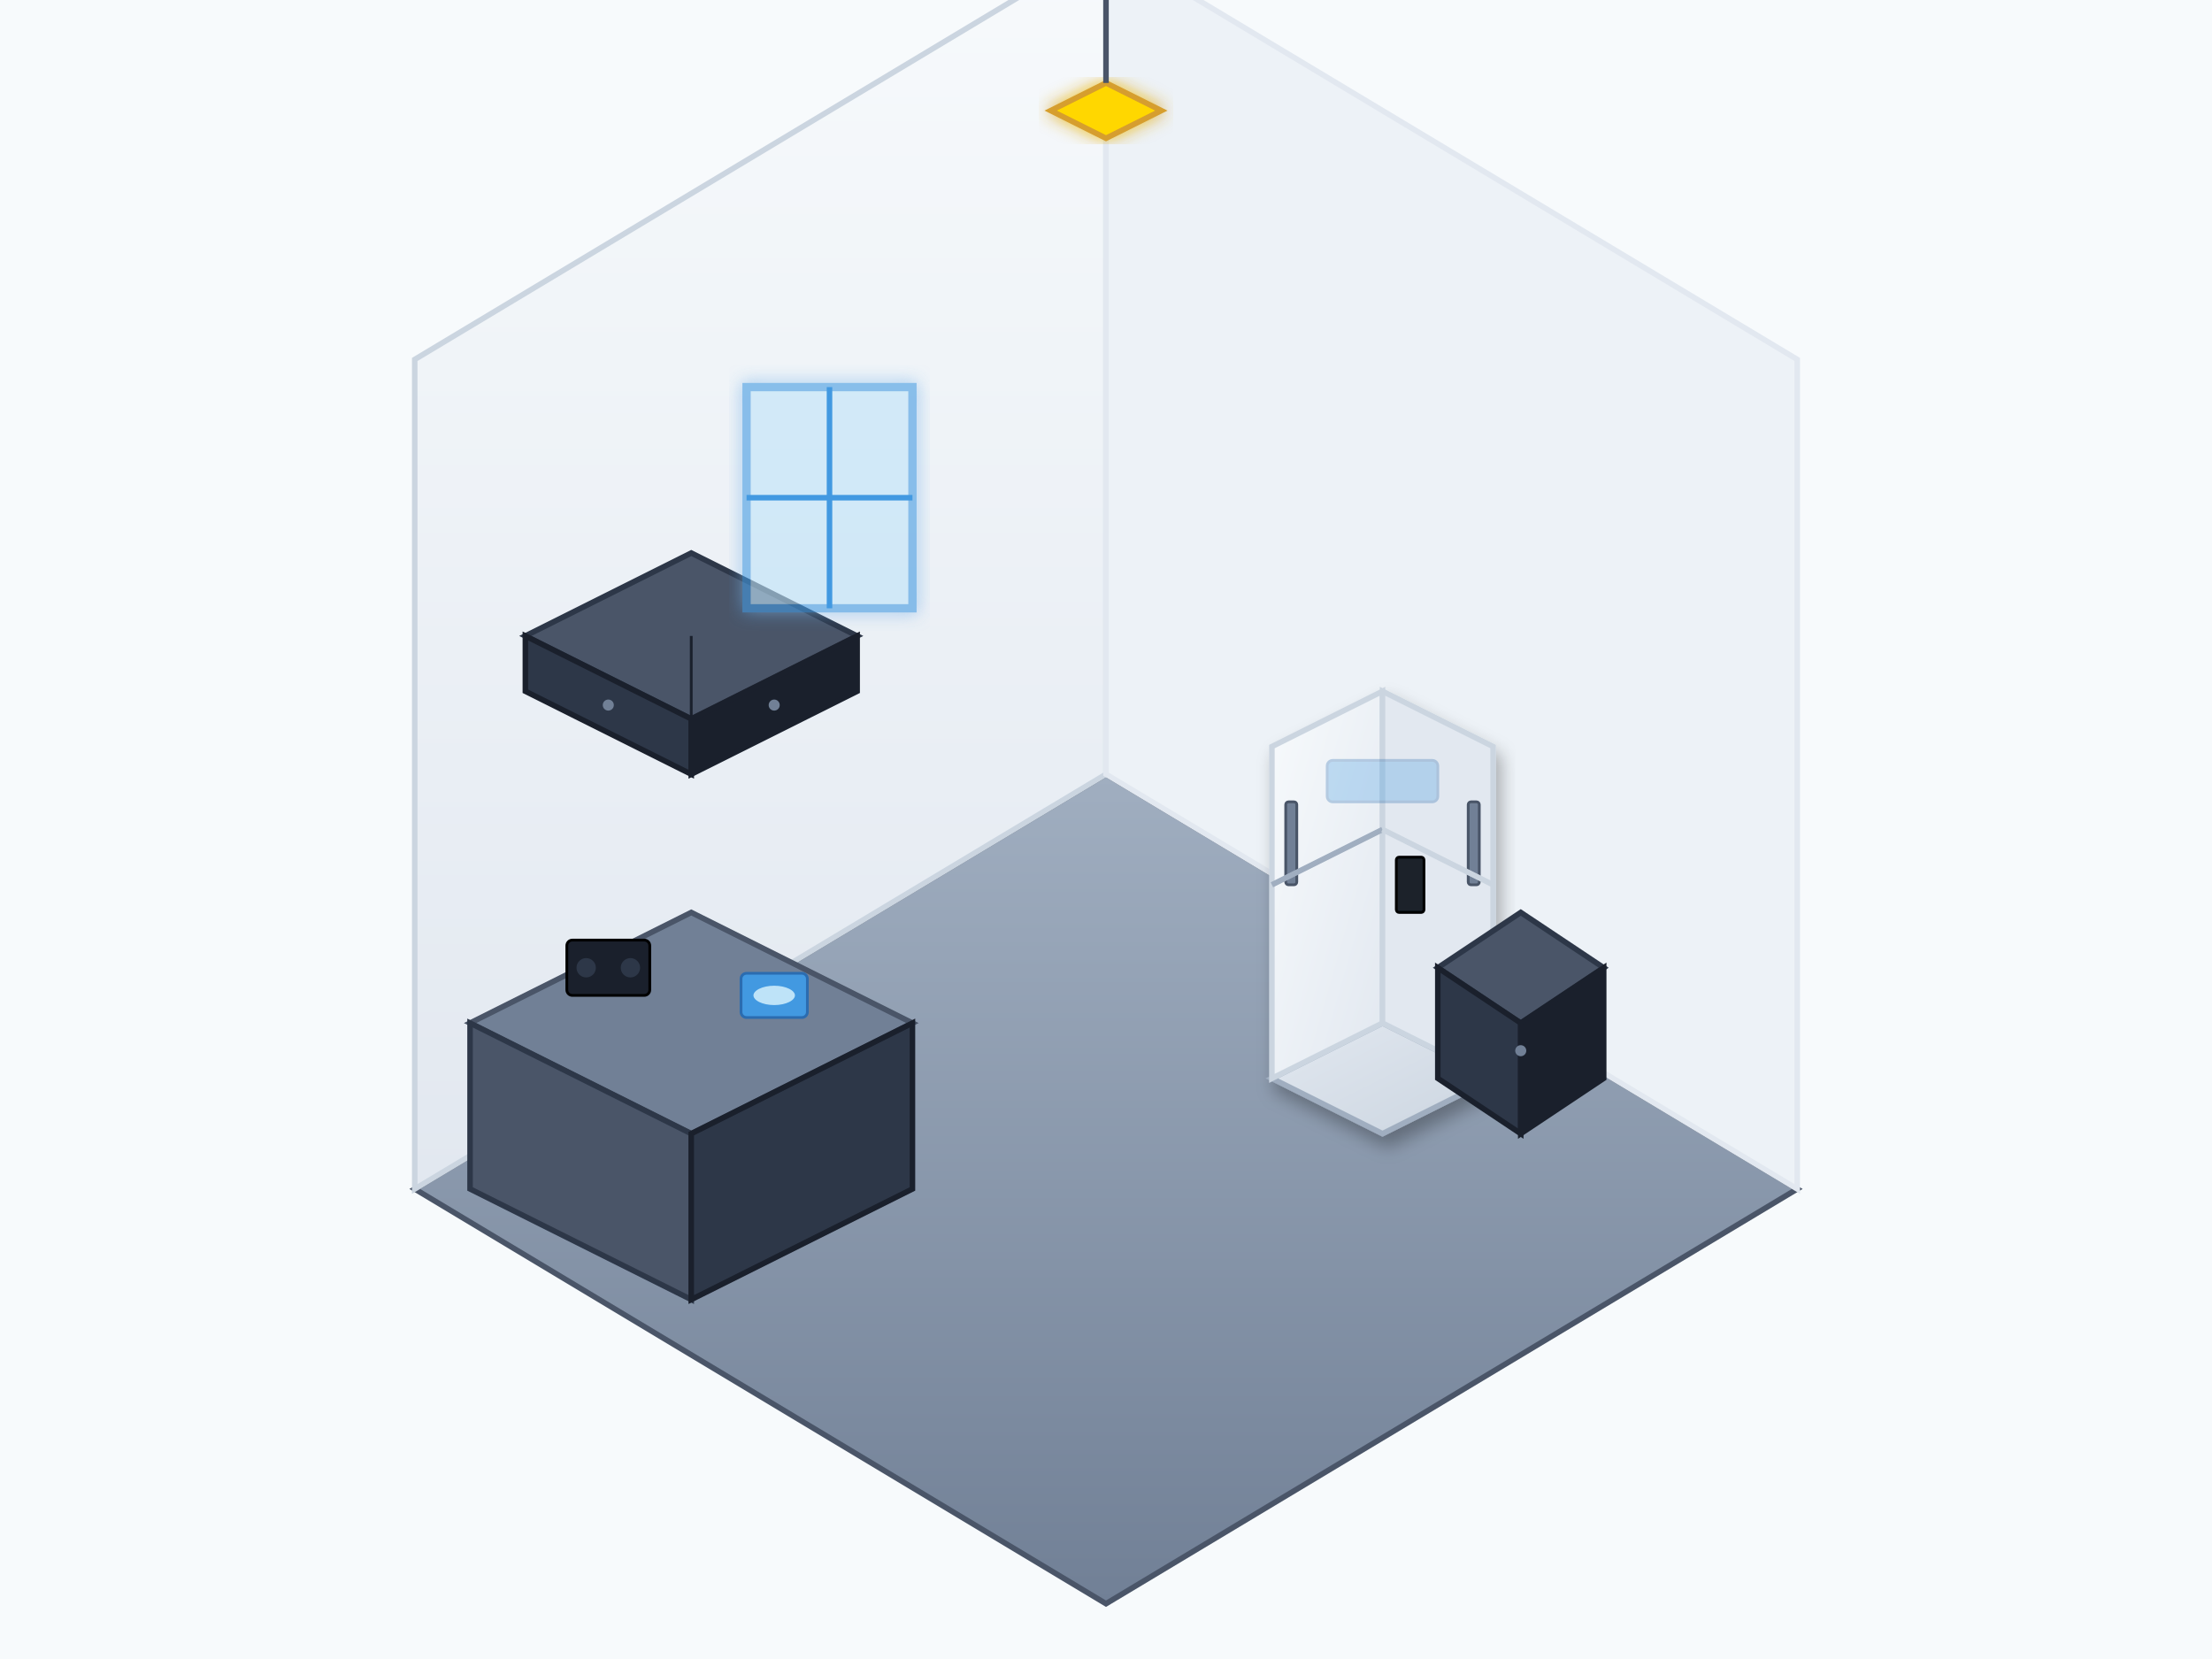
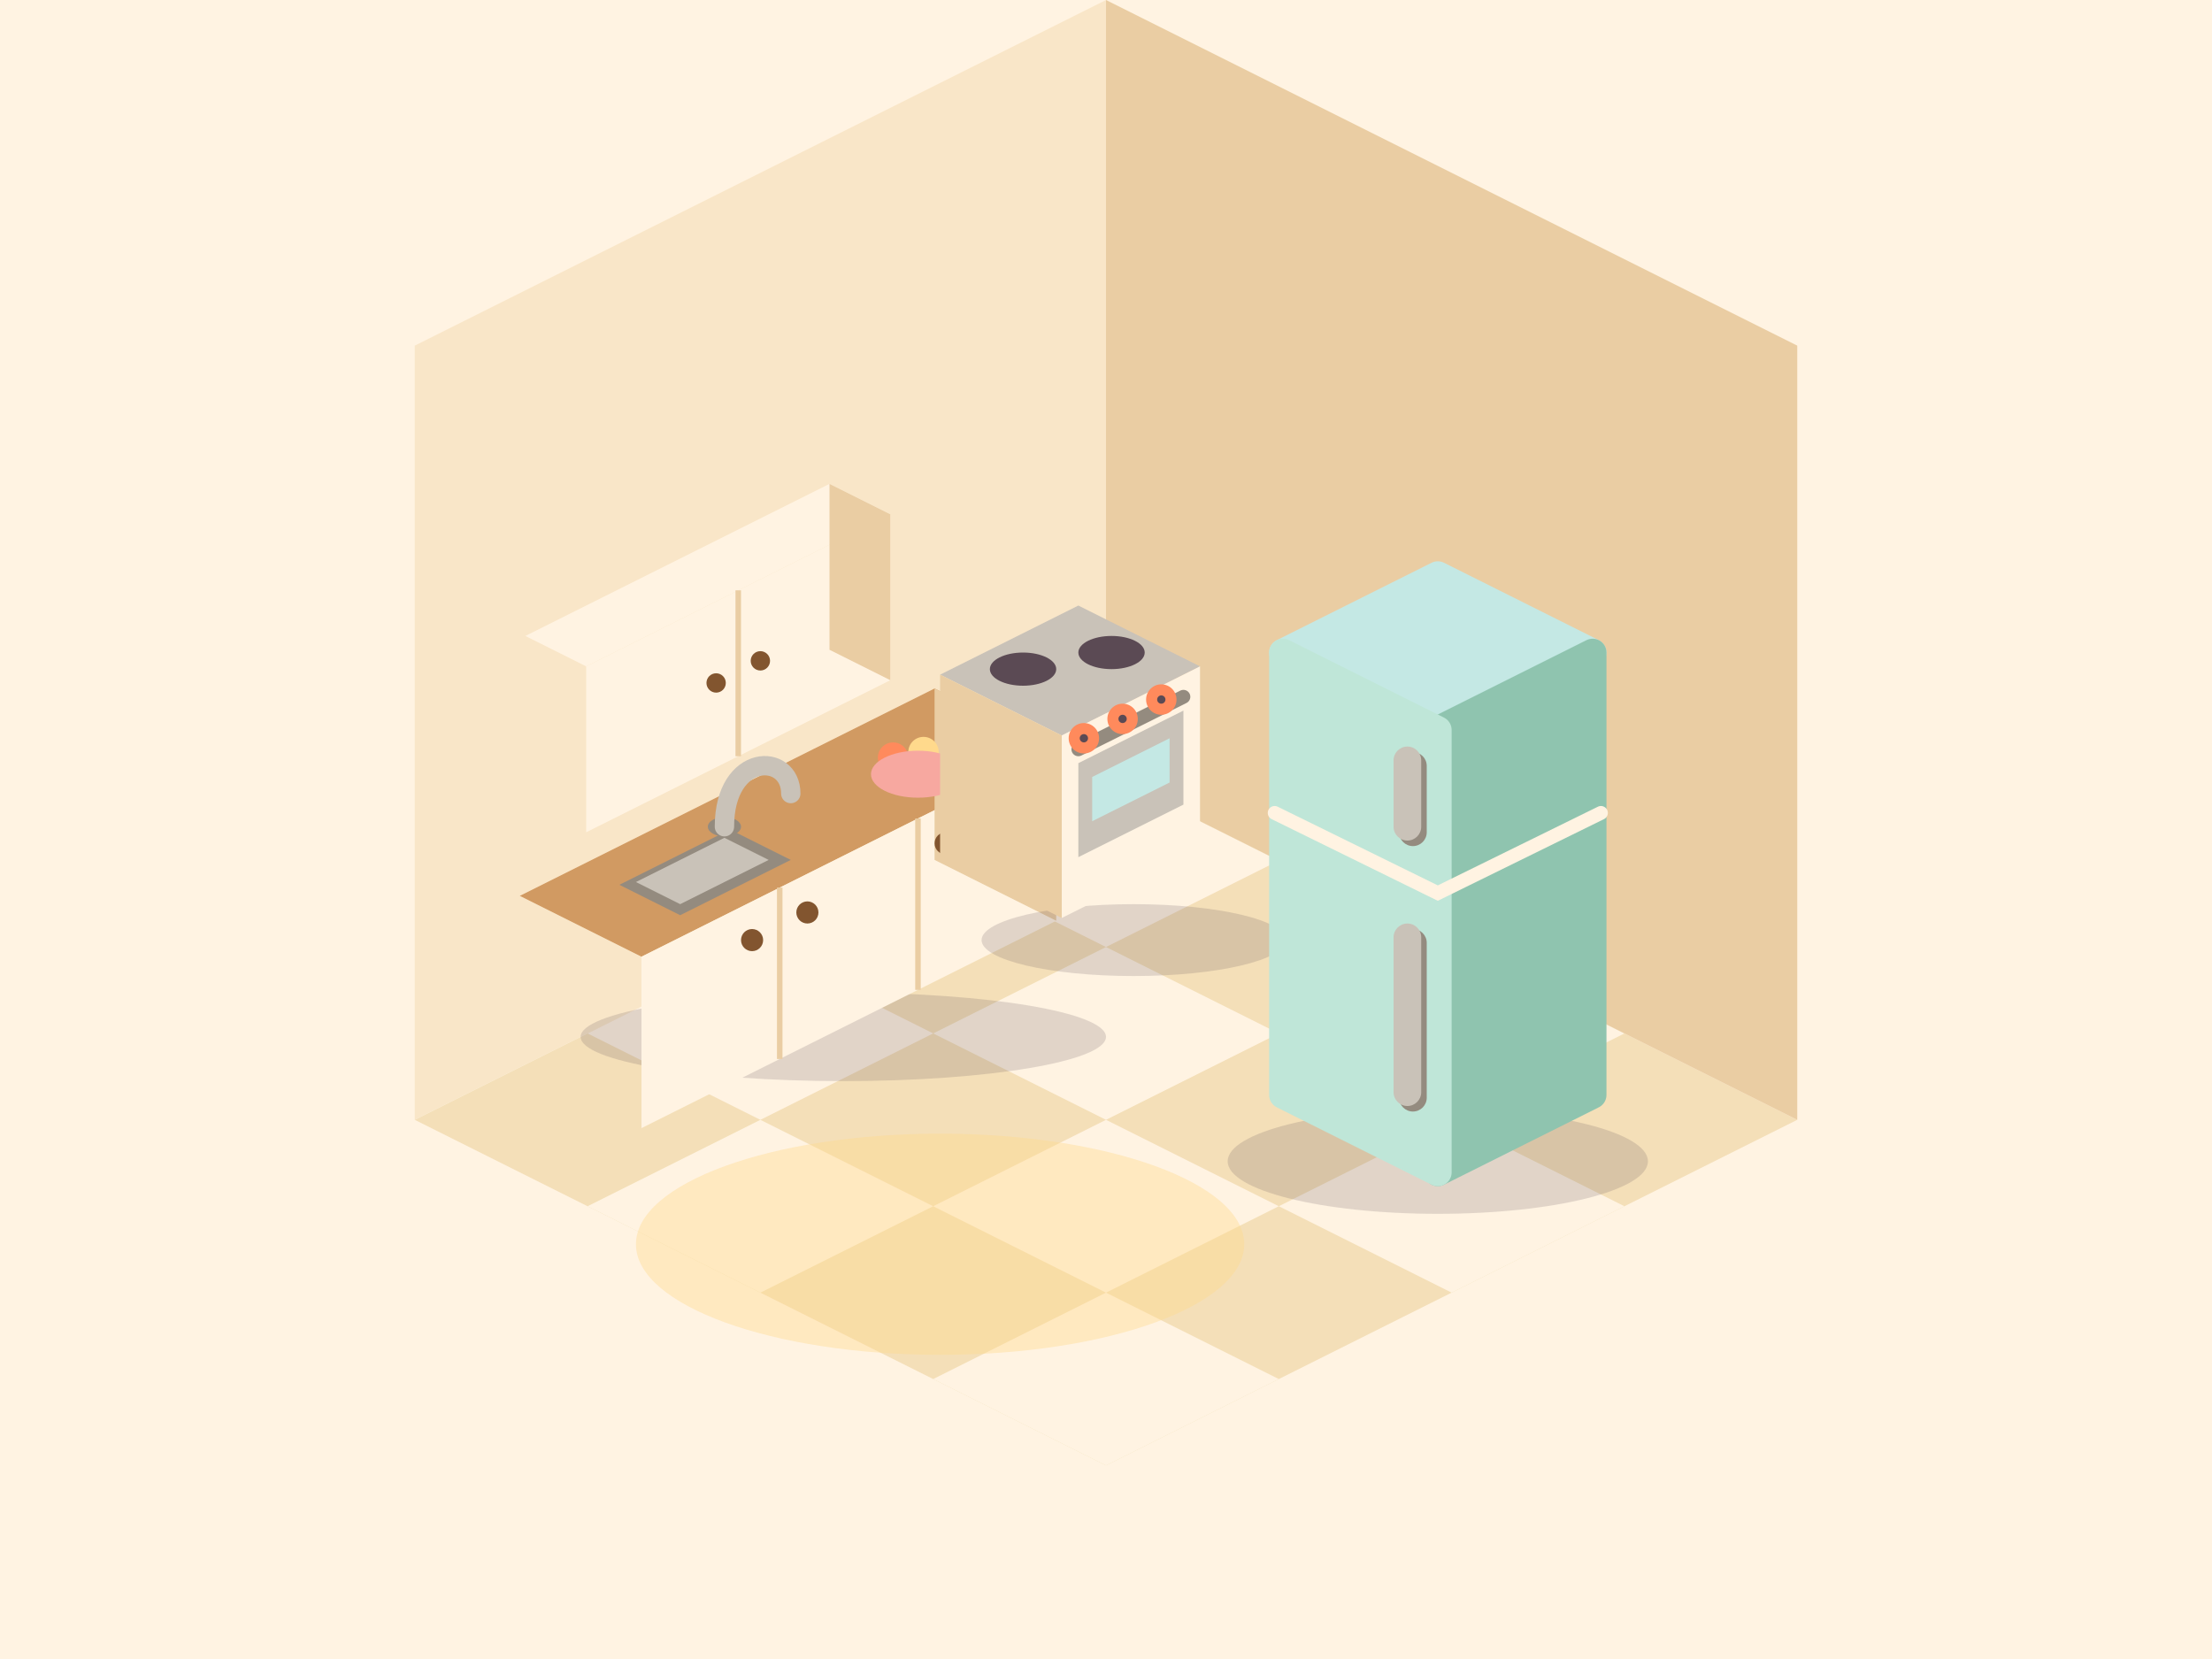
<svg xmlns="http://www.w3.org/2000/svg" width="800" height="600" viewBox="0 0 800 600">
-   <defs>
-     <linearGradient id="kitchenWallGradient" x1="0%" y1="0%" x2="0%" y2="100%">
-       <stop offset="0%" style="stop-color:#f7fafc;stop-opacity:1" />
-       <stop offset="100%" style="stop-color:#e2e8f0;stop-opacity:1" />
-     </linearGradient>
-     <linearGradient id="kitchenFloorGradient" x1="0%" y1="0%" x2="0%" y2="100%">
-       <stop offset="0%" style="stop-color:#a0aec0;stop-opacity:1" />
-       <stop offset="100%" style="stop-color:#718096;stop-opacity:1" />
-     </linearGradient>
-     <linearGradient id="counterGradient" x1="0%" y1="0%" x2="100%" y2="100%">
-       <stop offset="0%" style="stop-color:#4a5568;stop-opacity:1" />
-       <stop offset="100%" style="stop-color:#2d3748;stop-opacity:1" />
-     </linearGradient>
-     <linearGradient id="fridgeGradient" x1="0%" y1="0%" x2="100%" y2="100%">
-       <stop offset="0%" style="stop-color:#e2e8f0;stop-opacity:1" />
-       <stop offset="100%" style="stop-color:#cbd5e0;stop-opacity:1" />
-     </linearGradient>
-     <linearGradient id="fridgeDoorGradient" x1="0%" y1="0%" x2="100%" y2="100%">
-       <stop offset="0%" style="stop-color:#f7fafc;stop-opacity:1" />
-       <stop offset="100%" style="stop-color:#e2e8f0;stop-opacity:1" />
-     </linearGradient>
-     <filter id="glow">
-       <feGaussianBlur stdDeviation="3" result="coloredBlur" />
-       <feMerge>
-         <feMergeNode in="coloredBlur" />
-         <feMergeNode in="SourceGraphic" />
-       </feMerge>
-     </filter>
-     <filter id="shadow">
-       <feDropShadow dx="2" dy="4" stdDeviation="3" flood-opacity="0.3" />
-     </filter>
-   </defs>
-   <rect width="800" height="600" fill="#f7fafc" />
+   <rect width="800" height="600" fill="#FFF3E2" />
  <g transform="translate(400, 280)">
-     <polygon points="-250,150 0,300 250,150 0,0" fill="url(#kitchenFloorGradient)" stroke="#4a5568" stroke-width="2" />
-     <polygon points="-250,150 -250,-150 0,-300 0,0" fill="url(#kitchenWallGradient)" stroke="#cbd5e0" stroke-width="2" />
-     <polygon points="0,0 0,-300 250,-150 250,150" fill="#edf2f7" stroke="#e2e8f0" stroke-width="2" />
-     <g transform="translate(-150, 50)">
-       <polygon points="-80,40 0,80 80,40 0,0" fill="#718096" stroke="#4a5568" stroke-width="2" />
-       <polygon points="-80,40 -80,100 0,140 0,80" fill="#4a5568" stroke="#2d3748" stroke-width="2" />
-       <polygon points="0,80 0,140 80,100 80,40" fill="#2d3748" stroke="#1a202c" stroke-width="2" />
-       <g transform="translate(-30, 20)">
-         <rect x="-15" y="-10" width="30" height="20" fill="#1a202c" stroke="#000" stroke-width="1" rx="2" />
-         <circle cx="-8" cy="0" r="4" fill="#2d3748" stroke="#1a202c" stroke-width="1" />
-         <circle cx="8" cy="0" r="4" fill="#2d3748" stroke="#1a202c" stroke-width="1" />
-       </g>
-       <g transform="translate(30, 30)">
-         <rect x="-12" y="-8" width="24" height="16" fill="#4299e1" stroke="#2b6cb0" stroke-width="1" rx="2" />
-         <ellipse cx="0" cy="0" rx="8" ry="4" fill="#bee3f8" stroke="#4299e1" stroke-width="1" />
+     <polygon points="0,0 250,125 0,250 -250,125" fill="#F4DFB8" />
+     <g fill="#FFF3E2">
+       <polygon points="0,0 62.5,31.25 0,62.5 -62.5,31.25" />
+       <polygon points="-125,62.5 -62.5,93.75 -125,125 -187.5,93.75" />
+       <polygon points="0,62.5 62.5,93.75 0,125 -62.5,93.75" />
+       <polygon points="-125,125 -62.5,156.25 -125,187.5 -187.5,156.25" />
+       <polygon points="125,62.5 187.5,93.75 125,125 62.5,93.75" />
+       <polygon points="0,125 62.5,156.25 0,187.5 -62.5,156.25" />
+       <polygon points="125,125 187.5,156.25 125,187.5 62.5,156.25" />
+       <polygon points="0,187.5 62.5,218.75 0,250 -62.5,218.75" />
+     </g>
+     <polygon points="-250,125 -250,-155 0,-280 0,0" fill="#F9E6C8" />
+     <polygon points="0,0 0,-280 250,-155 250,125" fill="#EACDA3" />
+     <ellipse cx="-60" cy="170" rx="110" ry="40" fill="#FFD98C" opacity="0.4" />
+     <g>
+       <polygon points="-210,-50 -100,-105 -78,-94 -188,-39" fill="#FFF3E2" />
+       <polygon points="-188,21 -78,-34 -78,-94 -188,-39" fill="#FFF3E2" />
+       <polygon points="-78,-34 -100,-45 -100,-105 -78,-94" fill="#EACDA3" />
+       <line x1="-133" y1="-6.5" x2="-133" y2="-66.5" stroke="#EACDA3" stroke-width="2" />
+       <circle cx="-141" cy="-33" r="3.5" fill="#82552F" />
+       <circle cx="-125" cy="-41" r="3.5" fill="#82552F" />
+     </g>
+     <g>
+       <ellipse cx="-95" cy="95" rx="95" ry="16" fill="#5B4A54" opacity="0.18" />
+       <polygon points="-212,44 -62,-31 -18,-9 -168,66" fill="#D19A62" />
+       <polygon points="-168,66 -18,-9 -18,53 -168,128" fill="#FFF3E2" />
+       <polygon points="-62,-31 -18,-9 -18,53 -62,31" fill="#EACDA3" />
+       <line x1="-118" y1="41" x2="-118" y2="103" stroke="#EACDA3" stroke-width="2" />
+       <line x1="-68" y1="16" x2="-68" y2="78" stroke="#EACDA3" stroke-width="2" />
+       <circle cx="-128" cy="60" r="4" fill="#82552F" />
+       <circle cx="-108" cy="50" r="4" fill="#82552F" />
+       <circle cx="-58" cy="25" r="4" fill="#82552F" />
+       <polygon points="-176,40 -136,20 -114,31 -154,51" fill="#948B7F" />
+       <polygon points="-170,39 -138,23 -122,31 -154,47" fill="#C9C2B8" />
+       <ellipse cx="-138" cy="19" rx="6" ry="3.5" fill="#948B7F" />
+       <path d="M -138 19 C -138 -8 -114 -8 -114 7" fill="none" stroke="#C9C2B8" stroke-width="7" stroke-linecap="round" />
+       <circle cx="-77" cy="-6" r="5.5" fill="#FF8A5C" />
+       <circle cx="-66" cy="-8" r="5.5" fill="#FFD98C" />
+       <circle cx="-57" cy="-4" r="4.5" fill="#58A45C" />
+       <ellipse cx="-68" cy="0" rx="17" ry="8.5" fill="#F7A8A0" />
+     </g>
+     <g>
+       <ellipse cx="10" cy="60" rx="55" ry="13" fill="#5B4A54" opacity="0.18" />
+       <polygon points="-60,-36 -10,-61 34,-39 -16,-14" fill="#C9C2B8" />
+       <polygon points="-16,-14 34,-39 34,27 -16,52" fill="#FFF3E2" />
+       <polygon points="-60,30 -16,52 -16,-14 -60,-36" fill="#EACDA3" />
+       <ellipse cx="-30" cy="-38" rx="12" ry="6" fill="#5B4A54" />
+       <ellipse cx="2" cy="-44" rx="12" ry="6" fill="#5B4A54" />
+       <polygon points="-10,-4 28,-23 28,11 -10,30" fill="#C9C2B8" />
+       <polygon points="-5,1 23,-13 23,3 -5,17" fill="#C4E8E4" />
+       <line x1="-10" y1="-9" x2="28" y2="-28" stroke="#948B7F" stroke-width="5" stroke-linecap="round" />
+       <g>
+         <circle cx="-8" cy="-13" r="5.5" fill="#FF8A5C" />
+         <circle cx="6" cy="-20" r="5.5" fill="#FF8A5C" />
+         <circle cx="20" cy="-27" r="5.5" fill="#FF8A5C" />
+         <circle cx="-8" cy="-13" r="1.5" fill="#5B4A54" />
+         <circle cx="6" cy="-20" r="1.5" fill="#5B4A54" />
+         <circle cx="20" cy="-27" r="1.5" fill="#5B4A54" />
      </g>
    </g>
-     <g transform="translate(-150, -80)">
-       <polygon points="-60,30 0,60 60,30 0,0" fill="#4a5568" stroke="#2d3748" stroke-width="2" />
-       <polygon points="-60,30 -60,50 0,80 0,60" fill="#2d3748" stroke="#1a202c" stroke-width="2" />
-       <polygon points="0,60 0,80 60,50 60,30" fill="#1a202c" stroke="#1a202c" stroke-width="2" />
-       <line x1="0" y1="30" x2="0" y2="80" stroke="#1a202c" stroke-width="1" />
-       <circle cx="-30" cy="55" r="2" fill="#718096" />
-       <circle cx="30" cy="55" r="2" fill="#718096" />
-     </g>
-     <g transform="translate(100, 50)" filter="url(#shadow)">
-       <polygon points="-40,60 0,80 40,60 0,40" fill="url(#fridgeGradient)" stroke="#a0aec0" stroke-width="2" />
-       <polygon points="-40,60 -40,-60 0,-80 0,40" fill="url(#fridgeDoorGradient)" stroke="#cbd5e0" stroke-width="2" />
-       <polygon points="0,40 0,-80 40,-60 40,60" fill="#e2e8f0" stroke="#cbd5e0" stroke-width="2" />
-       <rect x="-35" y="-40" width="4" height="30" fill="#718096" stroke="#4a5568" stroke-width="1" rx="1" />
-       <rect x="31" y="-40" width="4" height="30" fill="#718096" stroke="#4a5568" stroke-width="1" rx="1" />
-       <line x1="-40" y1="-10" x2="0" y2="-30" stroke="#a0aec0" stroke-width="2" />
-       <line x1="0" y1="-30" x2="40" y2="-10" stroke="#cbd5e0" stroke-width="2" />
-       <rect x="-20" y="-55" width="40" height="15" fill="#4299e1" stroke="#2b6cb0" stroke-width="1" rx="2" opacity="0.3" />
-       <rect x="5" y="-20" width="10" height="20" fill="#1a202c" stroke="#000" stroke-width="1" rx="1" />
-     </g>
-     <g transform="translate(150, 50)">
-       <polygon points="-30,20 0,40 30,20 0,0" fill="#4a5568" stroke="#2d3748" stroke-width="2" />
-       <polygon points="-30,20 -30,60 0,80 0,40" fill="#2d3748" stroke="#1a202c" stroke-width="2" />
-       <polygon points="0,40 0,80 30,60 30,20" fill="#1a202c" stroke="#1a202c" stroke-width="2" />
-       <circle cx="0" cy="50" r="2" fill="#718096" />
-     </g>
-     <g transform="translate(-100, -100)">
-       <rect x="-30" y="-40" width="60" height="80" fill="#bee3f8" stroke="#4299e1" stroke-width="3" filter="url(#glow)" opacity="0.6" />
-       <line x1="0" y1="-40" x2="0" y2="40" stroke="#4299e1" stroke-width="2" />
-       <line x1="-30" y1="0" x2="30" y2="0" stroke="#4299e1" stroke-width="2" />
-     </g>
-     <g transform="translate(0, -250)">
-       <polygon points="-20,10 0,20 20,10 0,0" fill="#ffd700" stroke="#d69e2e" stroke-width="2" filter="url(#glow)" />
-       <line x1="0" y1="0" x2="0" y2="-30" stroke="#4a5568" stroke-width="2" />
+     <g transform="translate(120, 60)">
+       <ellipse cx="0" cy="80" rx="76" ry="19" fill="#5B4A54" opacity="0.18" />
+       <polygon points="-56,-104 0,-76 56,-104 0,-132" fill="#C4E8E4" stroke="#C4E8E4" stroke-width="10" stroke-linejoin="round" />
+       <polygon points="0,84 56,56 56,-104 0,-76" fill="#8FC4AF" stroke="#8FC4AF" stroke-width="10" stroke-linejoin="round" />
+       <polygon points="-56,56 0,84 0,-76 -56,-104" fill="#BFE6D8" stroke="#BFE6D8" stroke-width="10" stroke-linejoin="round" />
+       <polyline points="-59,-46 0,-17 59,-46" fill="none" stroke="#FFF3E2" stroke-width="5" stroke-linecap="round" />
+       <rect x="-14" y="-68" width="10" height="34" rx="5" fill="#948B7F" />
+       <rect x="-16" y="-70" width="10" height="34" rx="5" fill="#C9C2B8" />
+       <rect x="-14" y="-4" width="10" height="66" rx="5" fill="#948B7F" />
+       <rect x="-16" y="-6" width="10" height="66" rx="5" fill="#C9C2B8" />
    </g>
  </g>
</svg>
